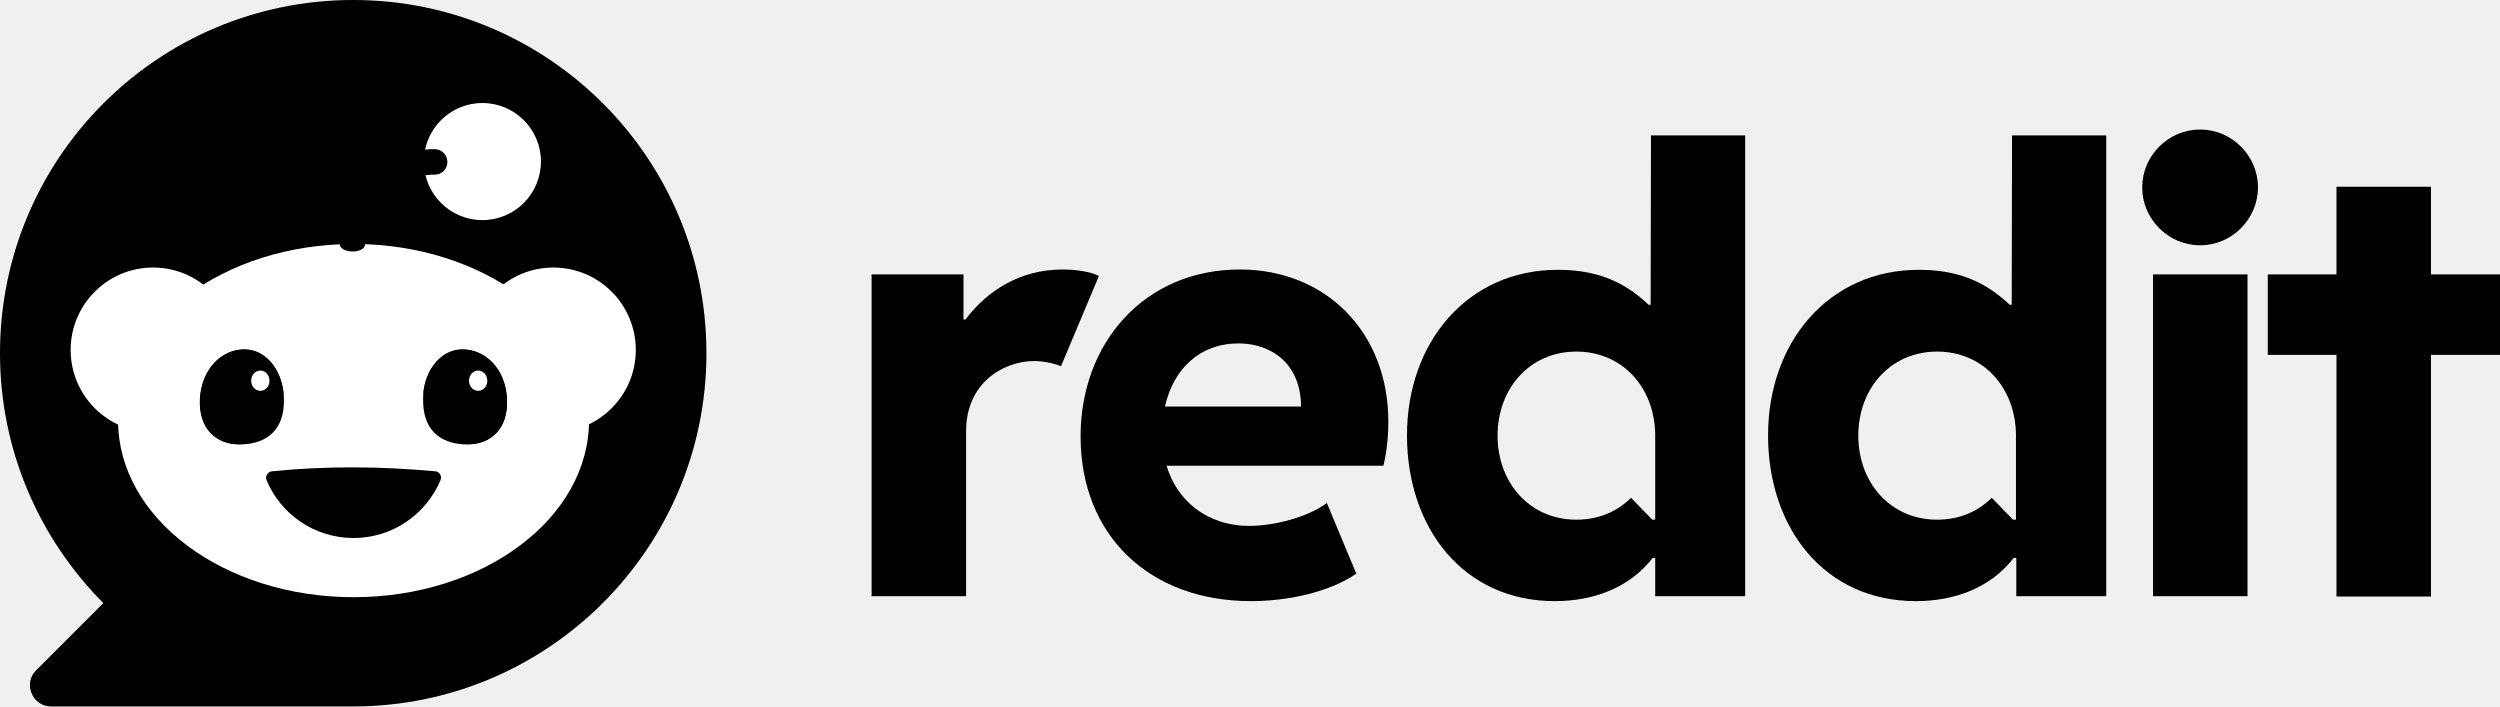
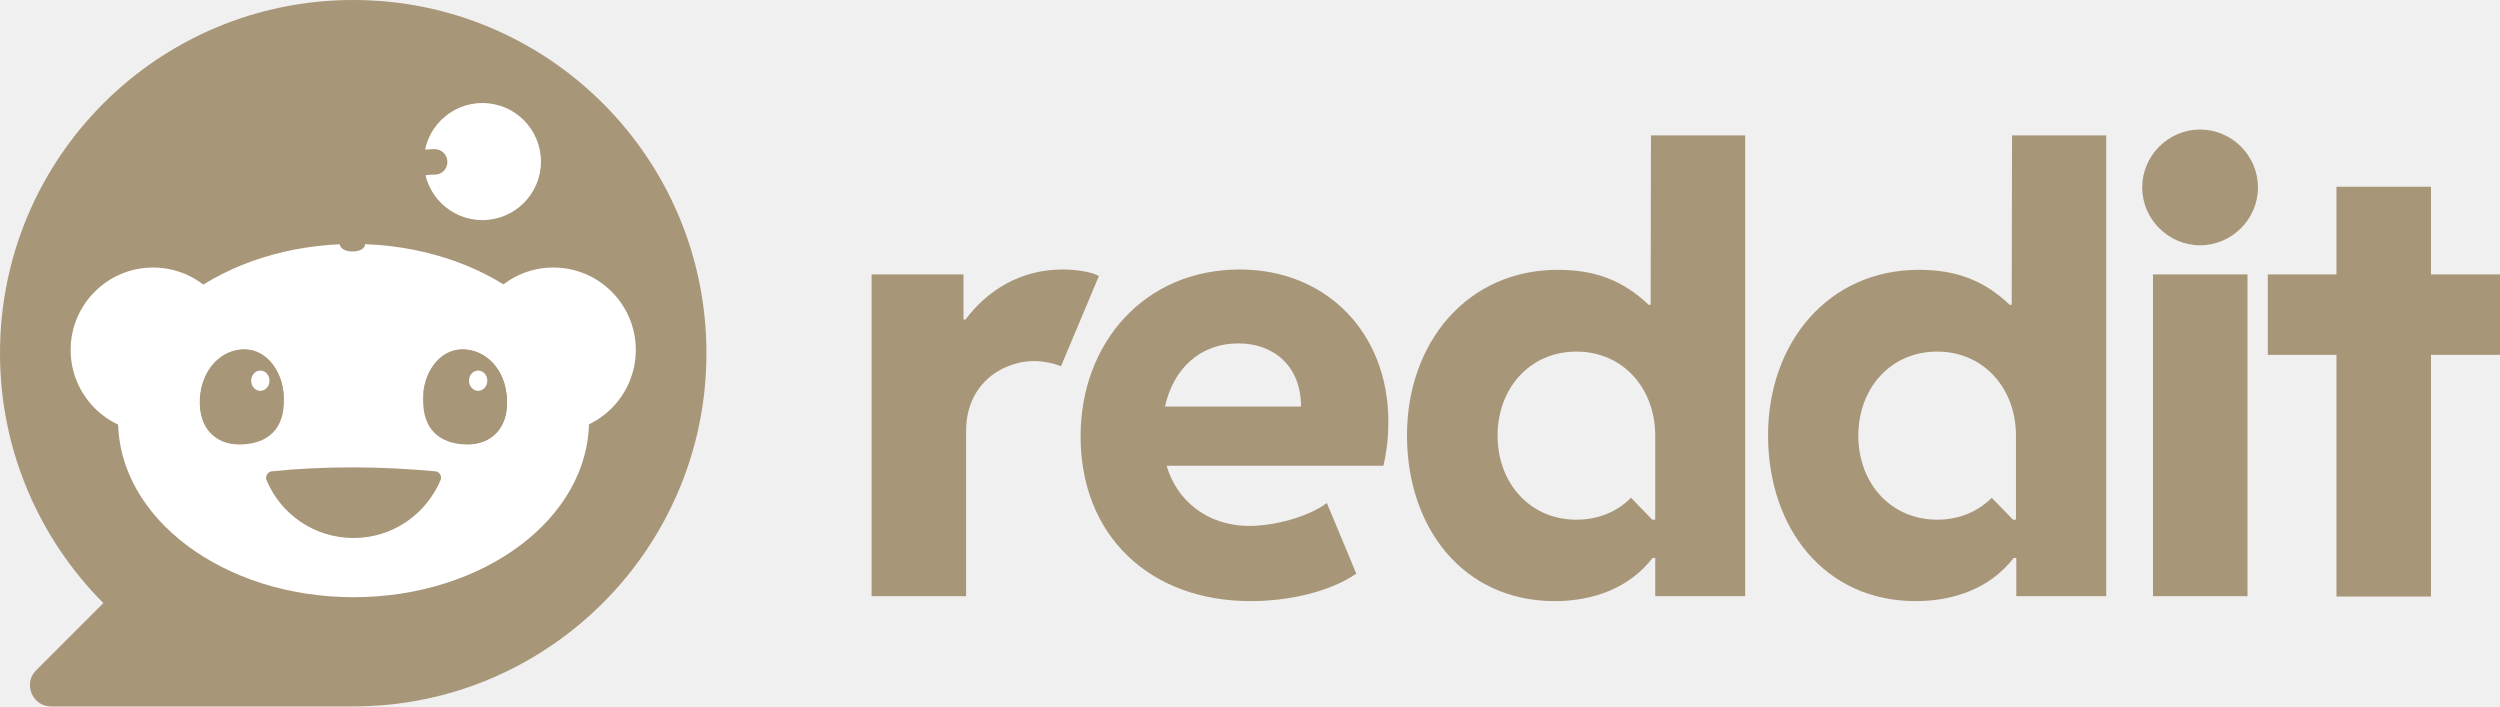
<svg xmlns="http://www.w3.org/2000/svg" version="1.1" id="Layer_1" x="0px" y="0px" viewBox="0 0 764.4 216" style="enable-background:new 0 0 764.4 216;" xml:space="preserve">
  <style type="text/css">
-   .st0{fill:#000000;}
+   .st0{fill:#A89679;}
  .st1,.st2,.st3,.st8{fill:#ffffff;}
-   .st4,.st5{fill:#000000;}
+   .st4,.st5{fill:#A89679;}
  .st6{fill:#ffffff;}
-   .st7{fill:#000000;}
-   .st9{fill:#000000;}
-   .st10{fill:#000000;}
+   .st7{fill:#A89679;}
+   .st9{fill:#A89679;}
+   .st10{fill:#A89679;}
 </style>
  <g>
    <g>
      <path class="st0" d="M108,0L108,0C48.3,0,0,48.3,0,108l0,0c0,29.8,12.1,56.8,31.6,76.4l-20.6,20.6C7,209,9.9,216,15.6,216H108l0,0    c59.6,0,108-48.4,108-108l0,0C216,48.3,167.6,0,108,0z">
   </path>
      <radialGradient id="SVGID_1_" cx="275.75" cy="-346.366" r="50.98" gradientTransform="matrix(1 0 0 -0.87 -106 -209.493)" gradientUnits="userSpaceOnUse">
        <stop offset="0" style="stop-color:#FEFFFF">
    </stop>
        <stop offset="0.4" style="stop-color:#FEFFFF">
    </stop>
        <stop offset="0.51" style="stop-color:#F9FCFC">
    </stop>
        <stop offset="0.62" style="stop-color:#EDF3F5">
    </stop>
        <stop offset="0.7" style="stop-color:#DEE9EC">
    </stop>
        <stop offset="0.72" style="stop-color:#D8E4E8">
    </stop>
        <stop offset="0.76" style="stop-color:#CCD8DF">
    </stop>
        <stop offset="0.8" style="stop-color:#C8D5DD">
    </stop>
        <stop offset="0.83" style="stop-color:#CCD6DE">
    </stop>
        <stop offset="0.85" style="stop-color:#D8DBE2">
    </stop>
        <stop offset="0.88" style="stop-color:#EDE3E9">
    </stop>
        <stop offset="0.9" style="stop-color:#FFEBEF">
    </stop>
      </radialGradient>
      <circle class="st1" cx="169.2" cy="107" r="25.2">
   </circle>
      <radialGradient id="SVGID_2_" cx="153.31" cy="-287.263" r="50.98" gradientTransform="matrix(1 0 0 -1 -106 -195.0727)" gradientUnits="userSpaceOnUse">
        <stop offset="0" style="stop-color:#FEFFFF">
    </stop>
        <stop offset="0.4" style="stop-color:#FEFFFF">
    </stop>
        <stop offset="0.51" style="stop-color:#F9FCFC">
    </stop>
        <stop offset="0.62" style="stop-color:#EDF3F5">
    </stop>
        <stop offset="0.7" style="stop-color:#DEE9EC">
    </stop>
        <stop offset="0.72" style="stop-color:#D8E4E8">
    </stop>
        <stop offset="0.76" style="stop-color:#CCD8DF">
    </stop>
        <stop offset="0.8" style="stop-color:#C8D5DD">
    </stop>
        <stop offset="0.83" style="stop-color:#CCD6DE">
    </stop>
        <stop offset="0.85" style="stop-color:#D8DBE2">
    </stop>
        <stop offset="0.88" style="stop-color:#EDE3E9">
    </stop>
        <stop offset="0.9" style="stop-color:#FFEBEF">
    </stop>
      </radialGradient>
      <circle class="st2" cx="46.8" cy="107" r="25.2">
   </circle>
      <radialGradient id="SVGID_3_" cx="215.61" cy="-450.178" r="153.78" gradientTransform="matrix(1 0 0 -0.7 -106 -229.6518)" gradientUnits="userSpaceOnUse">
        <stop offset="0" style="stop-color:#FEFFFF">
    </stop>
        <stop offset="0.4" style="stop-color:#FEFFFF">
    </stop>
        <stop offset="0.51" style="stop-color:#F9FCFC">
    </stop>
        <stop offset="0.62" style="stop-color:#EDF3F5">
    </stop>
        <stop offset="0.7" style="stop-color:#DEE9EC">
    </stop>
        <stop offset="0.72" style="stop-color:#D8E4E8">
    </stop>
        <stop offset="0.76" style="stop-color:#CCD8DF">
    </stop>
        <stop offset="0.8" style="stop-color:#C8D5DD">
    </stop>
        <stop offset="0.83" style="stop-color:#CCD6DE">
    </stop>
        <stop offset="0.85" style="stop-color:#D8DBE2">
    </stop>
        <stop offset="0.88" style="stop-color:#EDE3E9">
    </stop>
        <stop offset="0.9" style="stop-color:#FFEBEF">
    </stop>
      </radialGradient>
      <ellipse class="st3" cx="108.1" cy="128.6" rx="72" ry="54">
   </ellipse>
      <radialGradient id="SVGID_4_" cx="143.26" cy="-119.401" r="12.85" gradientTransform="matrix(1.07 0 0 -1.55 -78.6392 -57.5577)" gradientUnits="userSpaceOnUse">
        <stop offset="0" style="stop-color:#FF6600">
    </stop>
        <stop offset="0.5" style="stop-color:#FF4500">
    </stop>
        <stop offset="0.7" style="stop-color:#FC4301">
    </stop>
        <stop offset="0.82" style="stop-color:#F43F07">
    </stop>
        <stop offset="0.92" style="stop-color:#E53812">
    </stop>
        <stop offset="1" style="stop-color:#D4301F">
    </stop>
      </radialGradient>
      <path class="st4" d="M86.8,123.5c-0.4,9.1-6.5,12.4-13.6,12.4s-12.5-4.9-12-14s6.5-15,13.6-15S87.2,114.4,86.8,123.5L86.8,123.5z">
   </path>
      <radialGradient id="SVGID_5_" cx="1312.012" cy="-119.401" r="12.85" gradientTransform="matrix(-1.07 0 0 -1.55 1545.422 -57.5577)" gradientUnits="userSpaceOnUse">
        <stop offset="0" style="stop-color:#FF6600">
    </stop>
        <stop offset="0.5" style="stop-color:#FF4500">
    </stop>
        <stop offset="0.7" style="stop-color:#FC4301">
    </stop>
        <stop offset="0.82" style="stop-color:#F43F07">
    </stop>
        <stop offset="0.92" style="stop-color:#E53812">
    </stop>
        <stop offset="1" style="stop-color:#D4301F">
    </stop>
      </radialGradient>
      <path class="st5" d="M129.4,123.5c0.4,9.1,6.5,12.4,13.6,12.4s12.5-4.9,12-14c-0.4-9.1-6.5-15-13.6-15S128.9,114.4,129.4,123.5    L129.4,123.5z">
   </path>
      <ellipse class="st6" cx="79.6" cy="116.4" rx="2.8" ry="3.1">
   </ellipse>
      <ellipse class="st6" cx="146.2" cy="116.4" rx="2.8" ry="3.1">
   </ellipse>
      <radialGradient id="SVGID_6_" cx="213.93" cy="-565.794" r="45.3" gradientTransform="matrix(1 0 0 -0.66 -106 -205.8304)" gradientUnits="userSpaceOnUse">
        <stop offset="0" style="stop-color:#172E35">
    </stop>
        <stop offset="0.29" style="stop-color:#0E1C21">
    </stop>
        <stop offset="0.73" style="stop-color:#030708">
    </stop>
-         <stop offset="1" style="stop-color:#000000">
+         <stop offset="1" style="stop-color:#A89679">
    </stop>
      </radialGradient>
      <path class="st7" d="M108.1,142.9c-8.8,0-17.2,0.4-24.9,1.2c-1.3,0.1-2.2,1.5-1.7,2.7c4.3,10.4,14.6,17.7,26.6,17.7    s22.2-7.3,26.6-17.7c0.5-1.2-0.3-2.6-1.6-2.7C125.2,143.4,116.8,142.9,108.1,142.9L108.1,142.9z">
   </path>
      <radialGradient id="SVGID_7_" cx="253.88" cy="-236.085" r="39.77" gradientTransform="matrix(1 0 0 -0.98 -106 -198.542)" gradientUnits="userSpaceOnUse">
        <stop offset="0" style="stop-color:#FEFFFF">
    </stop>
        <stop offset="0.4" style="stop-color:#FEFFFF">
    </stop>
        <stop offset="0.51" style="stop-color:#F9FCFC">
    </stop>
        <stop offset="0.62" style="stop-color:#EDF3F5">
    </stop>
        <stop offset="0.7" style="stop-color:#DEE9EC">
    </stop>
        <stop offset="0.72" style="stop-color:#D8E4E8">
    </stop>
        <stop offset="0.76" style="stop-color:#CCD8DF">
    </stop>
        <stop offset="0.8" style="stop-color:#C8D5DD">
    </stop>
        <stop offset="0.83" style="stop-color:#CCD6DE">
    </stop>
        <stop offset="0.85" style="stop-color:#D8DBE2">
    </stop>
        <stop offset="0.88" style="stop-color:#EDE3E9">
    </stop>
        <stop offset="0.9" style="stop-color:#FFEBEF">
    </stop>
      </radialGradient>
      <circle class="st8" cx="147.5" cy="49.4" r="17.9">
   </circle>
      <radialGradient id="SVGID_8_" cx="237.31" cy="-268.153" r="32.6" gradientTransform="matrix(1 0 0 -1 -106 -195.0727)" gradientUnits="userSpaceOnUse">
        <stop offset="0.48" style="stop-color:#7A9299">
    </stop>
        <stop offset="0.67" style="stop-color:#172E35">
    </stop>
-         <stop offset="0.75" style="stop-color:#000000">
+         <stop offset="0.75" style="stop-color:#A89679">
    </stop>
        <stop offset="0.82" style="stop-color:#172E35">
    </stop>
      </radialGradient>
      <path class="st9" d="M107.8,76.9c-2.1,0-3.9-0.9-3.9-2.3c0-16,13-29,29-29c2.1,0,3.9,1.7,3.9,3.9s-1.7,3.9-3.9,3.9    c-11.7,0-21.3,9.5-21.3,21.3C111.7,76,109.9,76.9,107.8,76.9L107.8,76.9z">
   </path>
      <path class="st10" d="M62.8,122.7c0.4-8.6,6.1-14.2,12.7-14.2c6.3,0,11.1,6.4,11.3,14.3c0.2-8.9-5.1-16-12.1-16    s-13.1,6.1-13.6,15.2c-0.4,9.2,5,13.8,12,13.8c0.2,0,0.3,0,0.5,0C67.3,135.7,62.4,131.1,62.8,122.7L62.8,122.7z">
   </path>
      <path class="st10" d="M153.3,122.7c-0.4-8.6-6.1-14.2-12.7-14.2c-6.3,0-11.1,6.4-11.3,14.3c-0.2-8.9,5.1-16,12.1-16    c7.1,0,13.1,6.1,13.6,15.2s-5,13.8-12,13.8c-0.2,0-0.4,0-0.5,0C148.8,135.7,153.7,131.1,153.3,122.7L153.3,122.7z">
   </path>
    </g>
    <g>
      <path class="st0" d="M336,84.4l-11.6,27.6c-1.5-0.7-4.9-1.6-8.2-1.6s-6.6,0.8-9.8,2.4c-6.3,3.2-11,9.6-11,18.9v50.6h-28.9V83.9    h28.1v13.8h0.6c6.6-8.8,16.7-15.3,29.7-15.3C329.6,82.4,334.2,83.3,336,84.4L336,84.4z">
   </path>
      <path class="st0" d="M330.4,133.4c0-28.5,19.5-51,48.7-51c26.4,0,45.4,19.3,45.4,46.5c0,4.8-0.5,9.2-1.5,13.5h-66.3    c3,10.3,12,18.4,25.4,18.4c7.4,0,17.9-2.7,23.6-7l9,21.6c-8.3,5.7-21,8.4-32.2,8.4C351.4,183.8,330.4,163.7,330.4,133.4    L330.4,133.4z M356.2,124.3h41.6c0-12.6-8.6-19.3-19.1-19.3C366.9,105,358.8,112.7,356.2,124.3L356.2,124.3z">
   </path>
      <path class="st0" d="M672.7,39.6c9.7,0,17.7,8,17.7,17.7s-8,17.7-17.7,17.7c-9.7,0-17.7-8-17.7-17.7S663,39.6,672.7,39.6z     M687.2,182.3h-28.9V83.9h28.9L687.2,182.3L687.2,182.3z">
   </path>
      <path class="st0" d="M504.8,41.4l-0.1,51.8h-0.6c-8-7.6-16.6-10.7-27.8-10.7c-27.7,0-46.1,22.3-46.1,50.6s17.2,50.7,45.2,50.7    c11.7,0,22.8-4,29.9-13.2h0.8v11.7h27.5V41.4H504.8L504.8,41.4z M506.2,158.9h-1l-6.5-6.7c-4.2,4.2-9.9,6.7-16.7,6.7    c-14.2,0-24.1-11.2-24.1-25.7c0-14.5,9.9-25.7,24.1-25.7c14.2,0,24.1,11.2,24.1,25.7V158.9z">
   </path>
      <path class="st0" d="M615.2,41.4l-0.1,51.8h-0.6c-8-7.6-16.6-10.7-27.8-10.7c-27.7,0-46.1,22.3-46.1,50.6s17.2,50.7,45.2,50.7    c11.7,0,22.8-4,29.9-13.2h0.8v11.7h27.5V41.4H615.2L615.2,41.4z M616.5,158.9h-1l-6.5-6.7c-4.2,4.2-9.9,6.7-16.7,6.7    c-14.2,0-24.1-11.2-24.1-25.7c0-14.5,9.9-25.7,24.1-25.7s24.1,11.2,24.1,25.7V158.9z">
   </path>
      <path class="st0" d="M743.3,83.9h21.1v24.6h-21.1v73.9h-28.9v-73.9h-21V83.9h21V57.1h28.9C743.3,57.1,743.3,83.9,743.3,83.9z">
   </path>
    </g>
  </g>
</svg>
